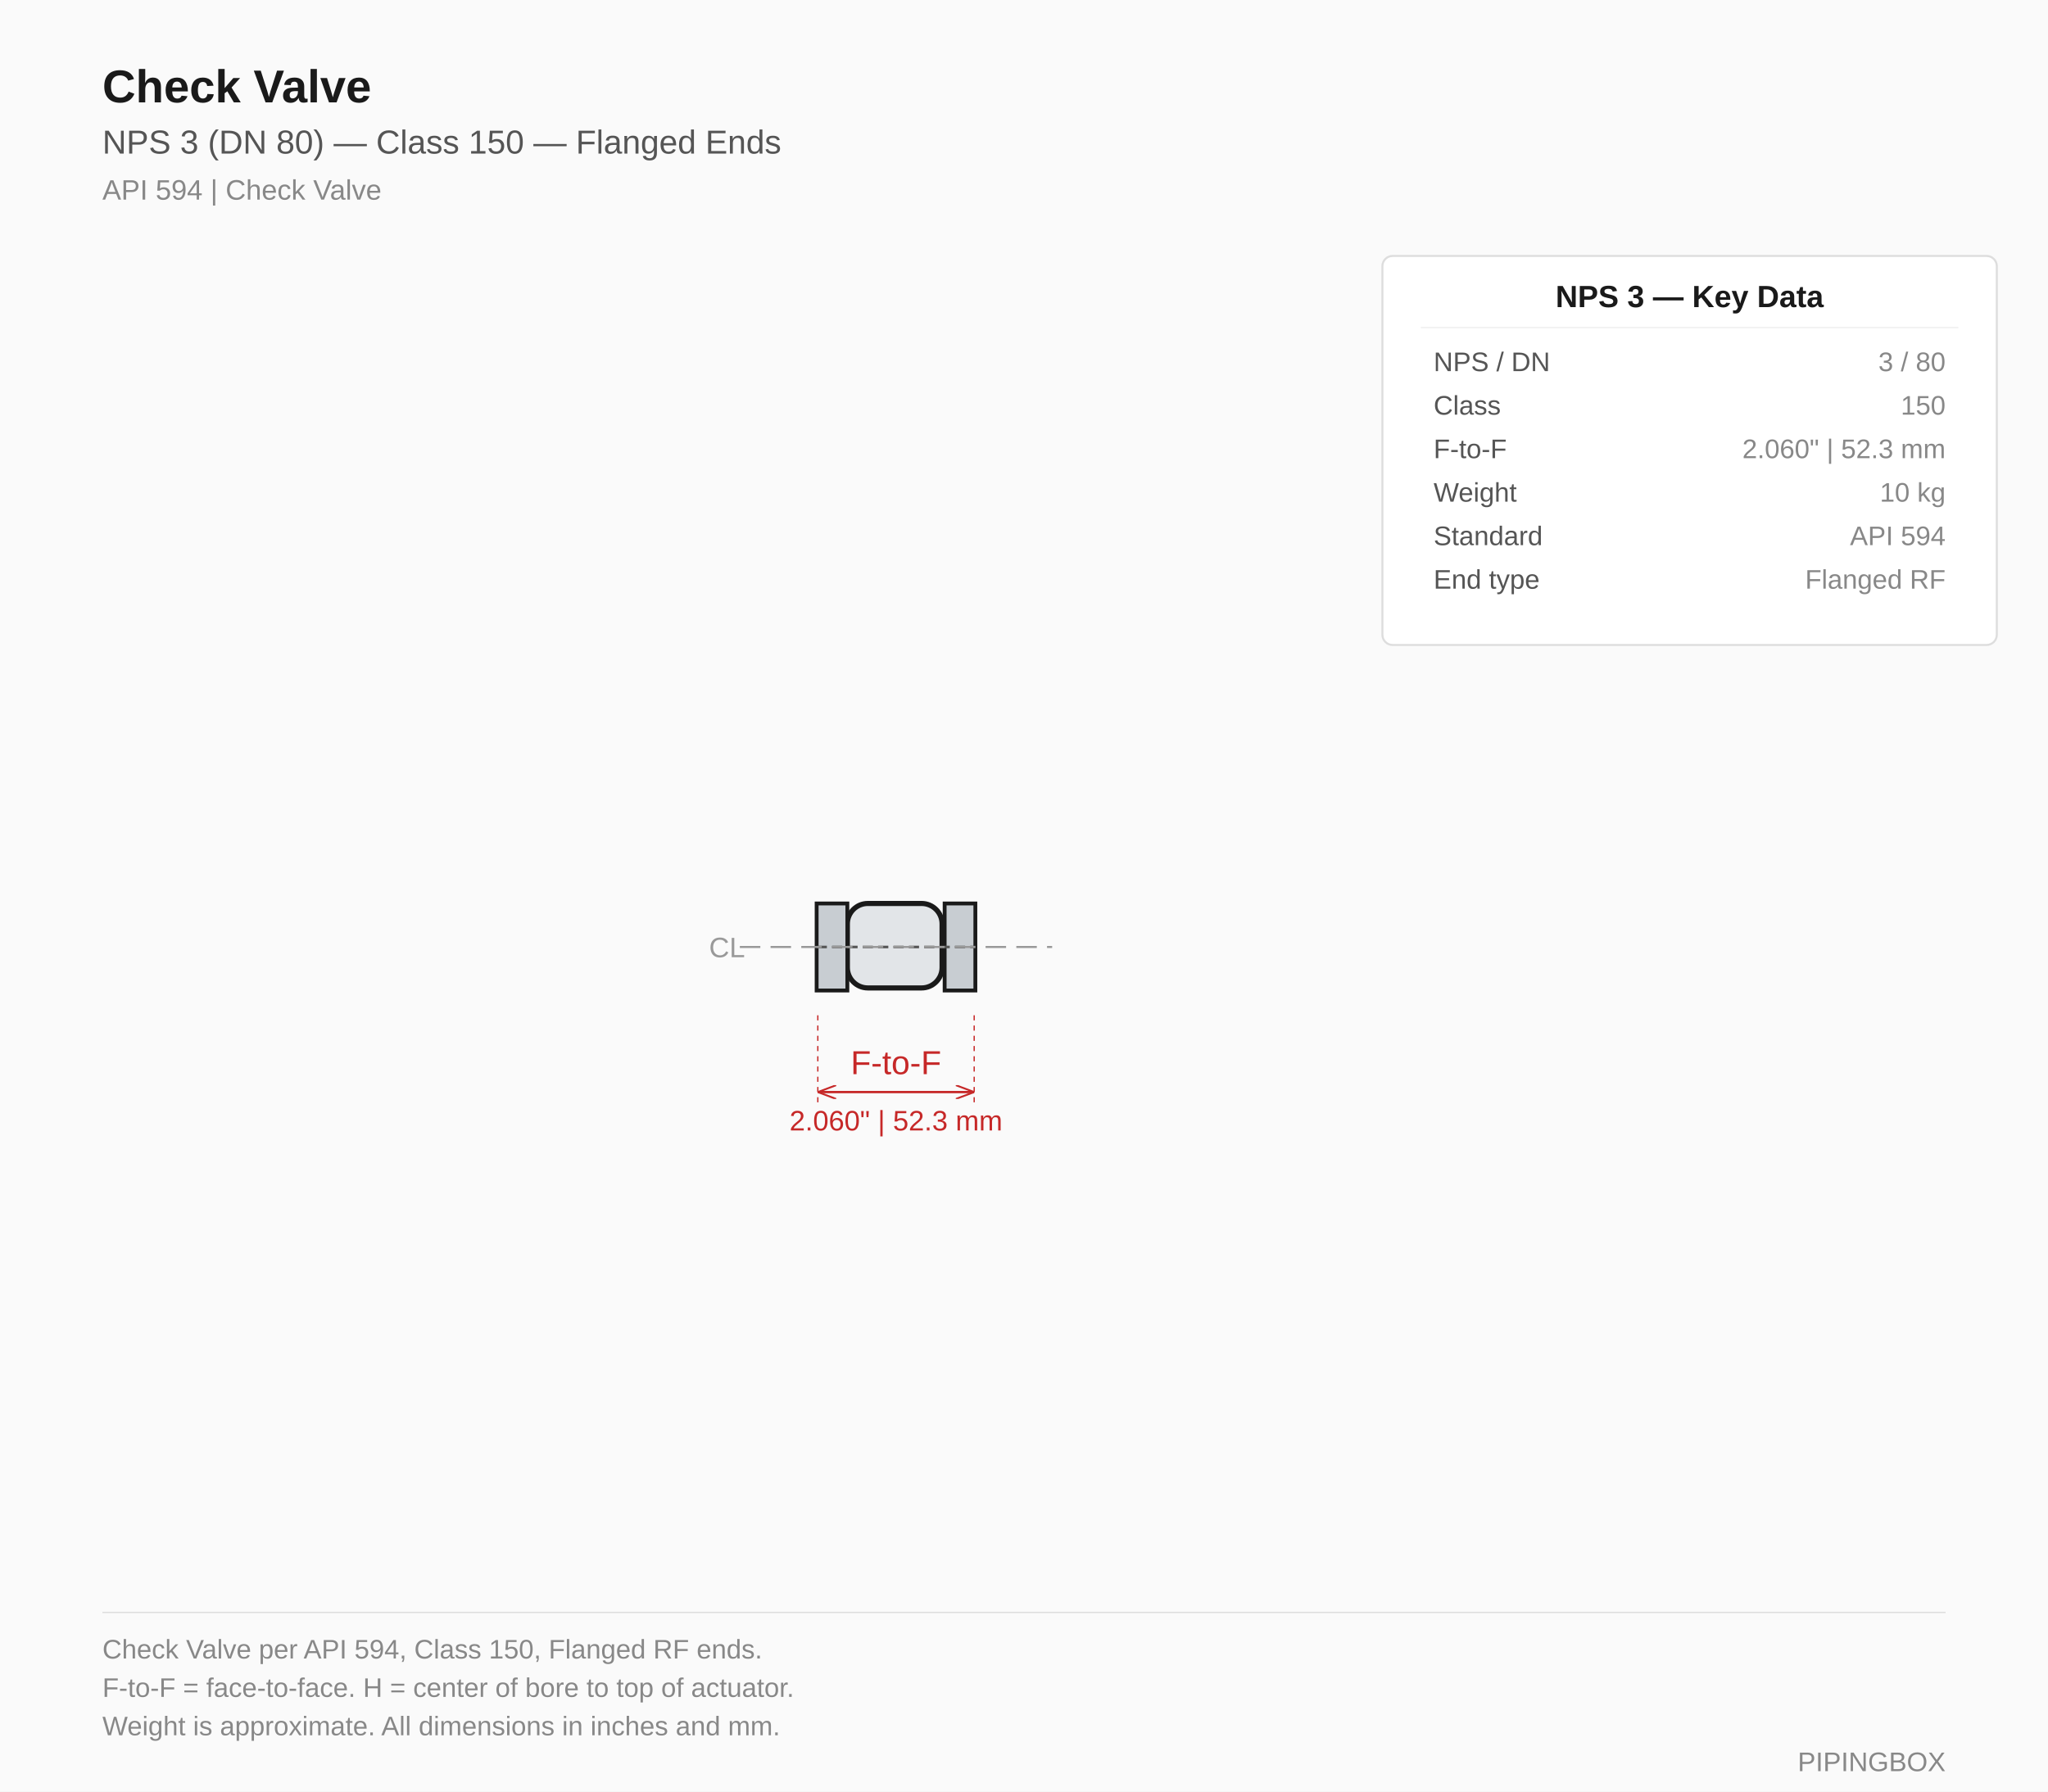
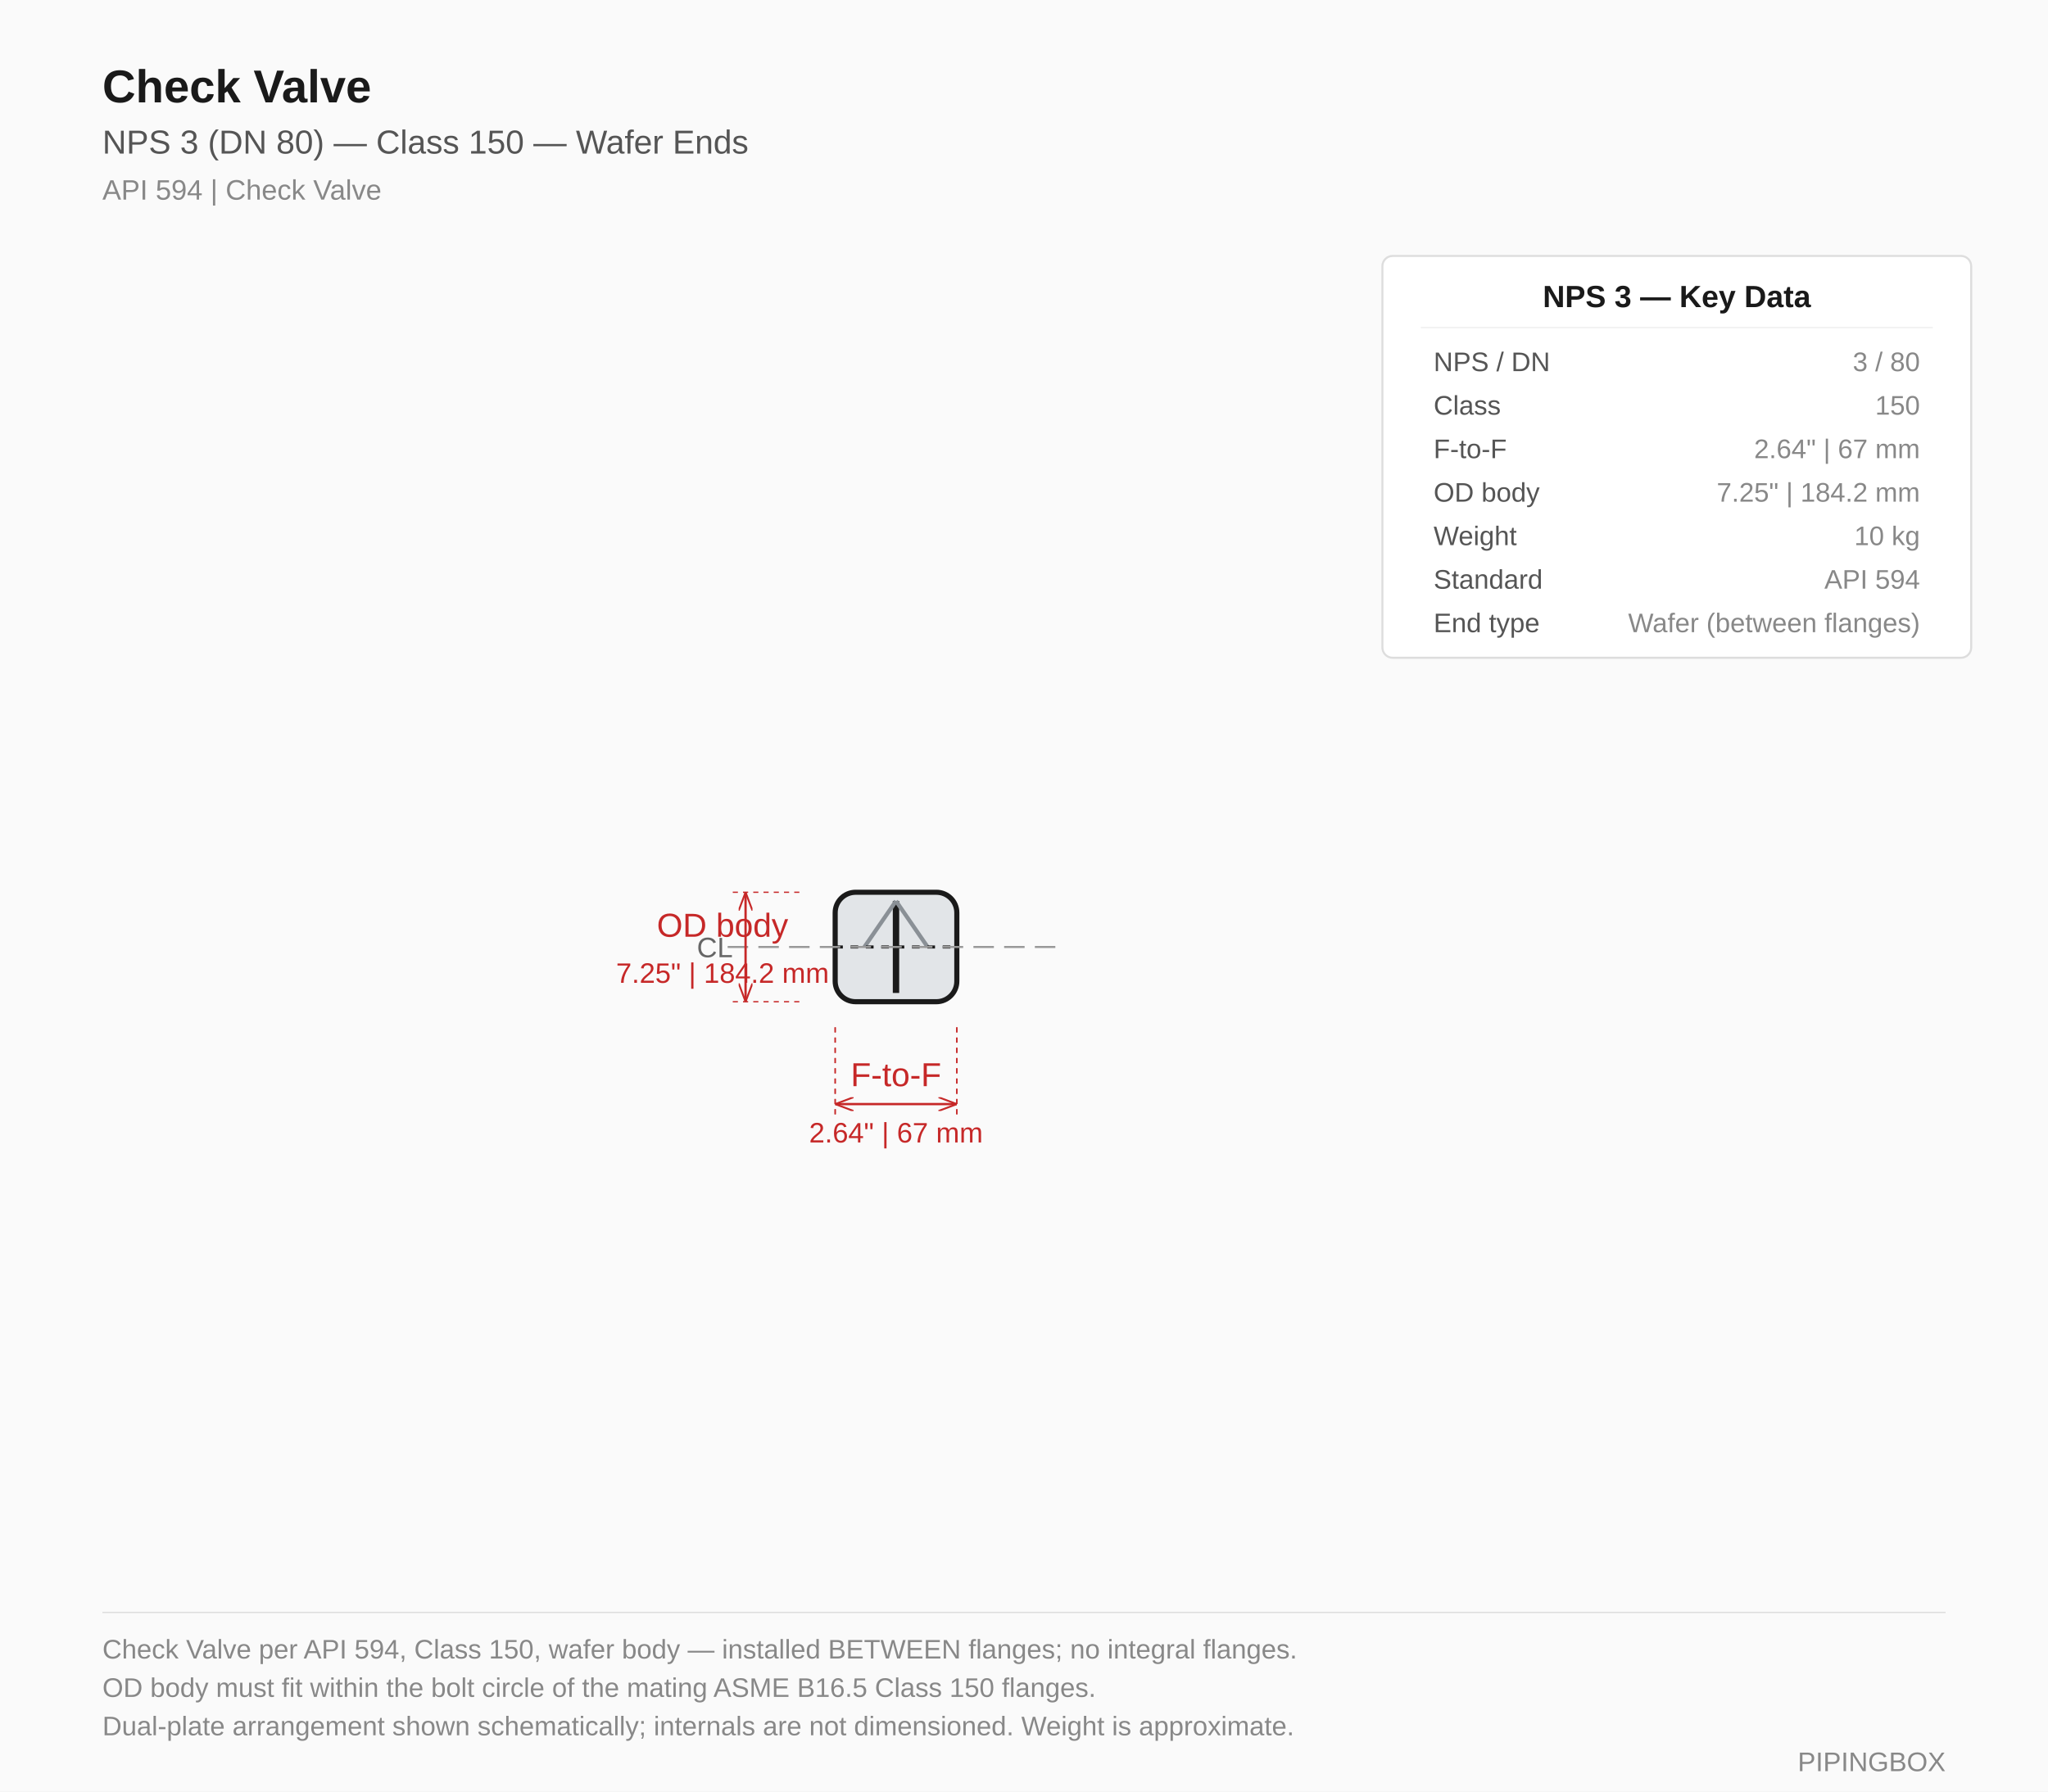
<svg xmlns="http://www.w3.org/2000/svg" viewBox="0 0 800 700" width="800" height="700">
  <defs>
    <style>
    .profile{stroke:#1a1a1a;stroke-width:2;fill:#e2e5e8}
-     .bore{stroke:#555;stroke-width:1;fill:none;stroke-dasharray:4 2}
+     .profile2{stroke:#1a1a1a;stroke-width:1.6;fill:#d0d5da}
+     .winding{stroke:#555;stroke-width:1;fill:none}
    .centerline{stroke:#999;stroke-width:.8;stroke-dasharray:8 4;fill:none}
    .dim-line{stroke:#c62828;stroke-width:.9;fill:none}
    .dim-text{font-family:'Segoe UI',Arial,sans-serif;font-size:13px;fill:#c62828;text-anchor:middle}
    .dim-sub{font-family:'Segoe UI',Arial,sans-serif;font-size:11px;fill:#c62828;text-anchor:middle}
    .title{font-family:'Segoe UI',Arial,sans-serif;font-size:18px;font-weight:600;fill:#1a1a1a}
    .subtitle{font-family:'Segoe UI',Arial,sans-serif;font-size:13px;fill:#555}
    .std-ref{font-family:'Segoe UI',Arial,sans-serif;font-size:11px;fill:#888}
    .note{font-family:'Segoe UI',Arial,sans-serif;font-size:10.5px;fill:#888}
-     .label{font-family:'Segoe UI',Arial,sans-serif;font-size:11px;fill:#999;text-anchor:middle}
+     .label{font-family:'Segoe UI',Arial,sans-serif;font-size:11px;fill:#666;text-anchor:middle}
    .tbl-hdr{font-family:'Segoe UI',Arial,sans-serif;font-size:12px;fill:#1a1a1a;font-weight:600;text-anchor:middle}
    .tbl-key{font-family:'Segoe UI',Arial,sans-serif;font-size:10.5px;fill:#555;text-anchor:start}
    .tbl-val{font-family:'Segoe UI',Arial,sans-serif;font-size:10.5px;fill:#888;text-anchor:end}
+     .bore{stroke:#1a1a1a;stroke-width:1.2;stroke-dasharray:3 3;fill:none}
  </style>
    <marker id="as" markerWidth="8" markerHeight="6" refX="0" refY="3" orient="auto">
      <path d="M8,0 L0,3 L8,6" fill="none" stroke="#c62828" stroke-width=".8" />
    </marker>
    <marker id="ae" markerWidth="8" markerHeight="6" refX="8" refY="3" orient="auto">
      <path d="M0,0 L8,3 L0,6" fill="none" stroke="#c62828" stroke-width=".8" />
    </marker>
  </defs>
  <rect width="800" height="700" fill="#fafafa" />
  <text x="40" y="40" class="title">Check Valve</text>
-   <text x="40" y="60" class="subtitle">NPS 3 (DN 80) — Class 150 — Flanged Ends</text>
+   <text x="40" y="60" class="subtitle">NPS 3 (DN 80) — Class 150 — Wafer Ends</text>
  <text x="40" y="78" class="std-ref">API 594 | Check Valve</text>
-   <rect x="331" y="353" width="37" height="33" rx="8" class="profile" />
-   <rect x="319" y="353" width="12" height="34" fill="#c8cdd2" stroke="#1a1a1a" stroke-width="1.5" />
-   <rect x="369" y="353" width="12" height="34" fill="#c8cdd2" stroke="#1a1a1a" stroke-width="1.5" />
-   <line x1="319" y1="370" x2="381" y2="370" class="bore" />
-   <line x1="289" y1="370" x2="411" y2="370" class="centerline" />
-   <text x="284" y="374" class="label" text-anchor="end">CL</text>
-   <line x1="319.46" y1="396.686" x2="319.46" y2="431.686" stroke="#c62828" stroke-width=".5" stroke-dasharray="2 2" />
-   <line x1="380.54" y1="396.686" x2="380.54" y2="431.686" stroke="#c62828" stroke-width=".5" stroke-dasharray="2 2" />
-   <line x1="319.46" y1="426.686" x2="380.54" y2="426.686" class="dim-line" marker-start="url(#as)" marker-end="url(#ae)" />
-   <text x="350" y="419.686" class="dim-text">F-to-F</text>
-   <text x="350" y="441.686" class="dim-sub">2.060" | 52.3 mm</text>
-   <rect x="540" y="100" width="240" height="152" rx="4" fill="white" stroke="#ddd" stroke-width=".8" />
-   <text x="660" y="120" class="tbl-hdr">NPS 3 — Key Data</text>
-   <line x1="555" y1="128" x2="765" y2="128" stroke="#eee" stroke-width=".5" />
+   <rect x="326.24" y="348.616" width="47.52" height="42.768" rx="8" class="profile" />
+   <line x1="350" y1="352.037" x2="350" y2="387.963" stroke="#1a1a1a" stroke-width="2.5" />
+   <line x1="337.645" y1="370" x2="350" y2="352.037" stroke="#8a9096" stroke-width="1.6" />
+   <line x1="362.355" y1="370" x2="350" y2="352.037" stroke="#8a9096" stroke-width="1.6" />
+   <line x1="326.24" y1="370" x2="373.76" y2="370" class="bore" />
+   <line x1="284.24" y1="370" x2="415.76" y2="370" class="centerline" />
+   <text x="279.24" y="374" class="label" text-anchor="end">CL</text>
+   <line x1="326.24" y1="401.384" x2="326.24" y2="436.384" stroke="#c62828" stroke-width=".5" stroke-dasharray="2 2" />
+   <line x1="373.76" y1="401.384" x2="373.76" y2="436.384" stroke="#c62828" stroke-width=".5" stroke-dasharray="2 2" />
+   <line x1="326.24" y1="431.384" x2="373.76" y2="431.384" class="dim-line" marker-start="url(#as)" marker-end="url(#ae)" />
+   <text x="350" y="424.384" class="dim-text">F-to-F</text>
+   <text x="350" y="446.384" class="dim-sub">2.64" | 67 mm</text>
+   <line x1="326.24" y1="401.384" x2="326.24" y2="436.384" stroke="#c62828" stroke-width=".5" stroke-dasharray="2 2" />
+   <line x1="373.76" y1="401.384" x2="373.76" y2="436.384" stroke="#c62828" stroke-width=".5" stroke-dasharray="2 2" />
+   <line x1="312.24" y1="348.616" x2="286.24" y2="348.616" stroke="#c62828" stroke-width=".5" stroke-dasharray="2 2" />
+   <line x1="312.24" y1="391.384" x2="286.24" y2="391.384" stroke="#c62828" stroke-width=".5" stroke-dasharray="2 2" />
+   <line x1="291.24" y1="348.616" x2="291.24" y2="391.384" class="dim-line" marker-start="url(#as)" marker-end="url(#ae)" />
+   <text x="282.24" y="366" class="dim-text" text-anchor="end">OD body</text>
+   <text x="282.24" y="384" class="dim-sub" text-anchor="end">7.25" | 184.2 mm</text>
+   <rect x="540" y="100" width="230" height="157" rx="4" fill="white" stroke="#ddd" stroke-width=".8" />
+   <text x="655" y="120" class="tbl-hdr">NPS 3 — Key Data</text>
+   <line x1="555" y1="128" x2="755" y2="128" stroke="#eee" stroke-width=".5" />
  <text x="560" y="145" class="tbl-key">NPS / DN</text>
-   <text x="760" y="145" class="tbl-val">3 / 80</text>
+   <text x="750" y="145" class="tbl-val">3 / 80</text>
  <text x="560" y="162" class="tbl-key">Class</text>
-   <text x="760" y="162" class="tbl-val">150</text>
+   <text x="750" y="162" class="tbl-val">150</text>
  <text x="560" y="179" class="tbl-key">F-to-F</text>
-   <text x="760" y="179" class="tbl-val">2.060" | 52.3 mm</text>
-   <text x="560" y="196" class="tbl-key">Weight</text>
-   <text x="760" y="196" class="tbl-val">10 kg</text>
-   <text x="560" y="213" class="tbl-key">Standard</text>
-   <text x="760" y="213" class="tbl-val">API 594</text>
-   <text x="560" y="230" class="tbl-key">End type</text>
-   <text x="760" y="230" class="tbl-val">Flanged RF</text>
+   <text x="750" y="179" class="tbl-val">2.64" | 67 mm</text>
+   <text x="560" y="196" class="tbl-key">OD body</text>
+   <text x="750" y="196" class="tbl-val">7.25" | 184.2 mm</text>
+   <text x="560" y="213" class="tbl-key">Weight</text>
+   <text x="750" y="213" class="tbl-val">10 kg</text>
+   <text x="560" y="230" class="tbl-key">Standard</text>
+   <text x="750" y="230" class="tbl-val">API 594</text>
+   <text x="560" y="247" class="tbl-key">End type</text>
+   <text x="750" y="247" class="tbl-val">Wafer (between flanges)</text>
  <line x1="40" y1="630" x2="760" y2="630" stroke="#ddd" stroke-width=".5" />
-   <text x="40" y="648" class="note">Check Valve per API 594, Class 150, Flanged RF ends.</text>
-   <text x="40" y="663" class="note">F-to-F = face-to-face. H = center of bore to top of actuator.</text>
-   <text x="40" y="678" class="note">Weight is approximate. All dimensions in inches and mm.</text>
+   <text x="40" y="648" class="note">Check Valve per API 594, Class 150, wafer body — installed BETWEEN flanges; no integral flanges.</text>
+   <text x="40" y="663" class="note">OD body must fit within the bolt circle of the mating ASME B16.5 Class 150 flanges.</text>
+   <text x="40" y="678" class="note">Dual-plate arrangement shown schematically; internals are not dimensioned. Weight is approximate.</text>
  <text x="760" y="692" class="note" text-anchor="end" fill="#ccc">PIPINGBOX</text>
</svg>
